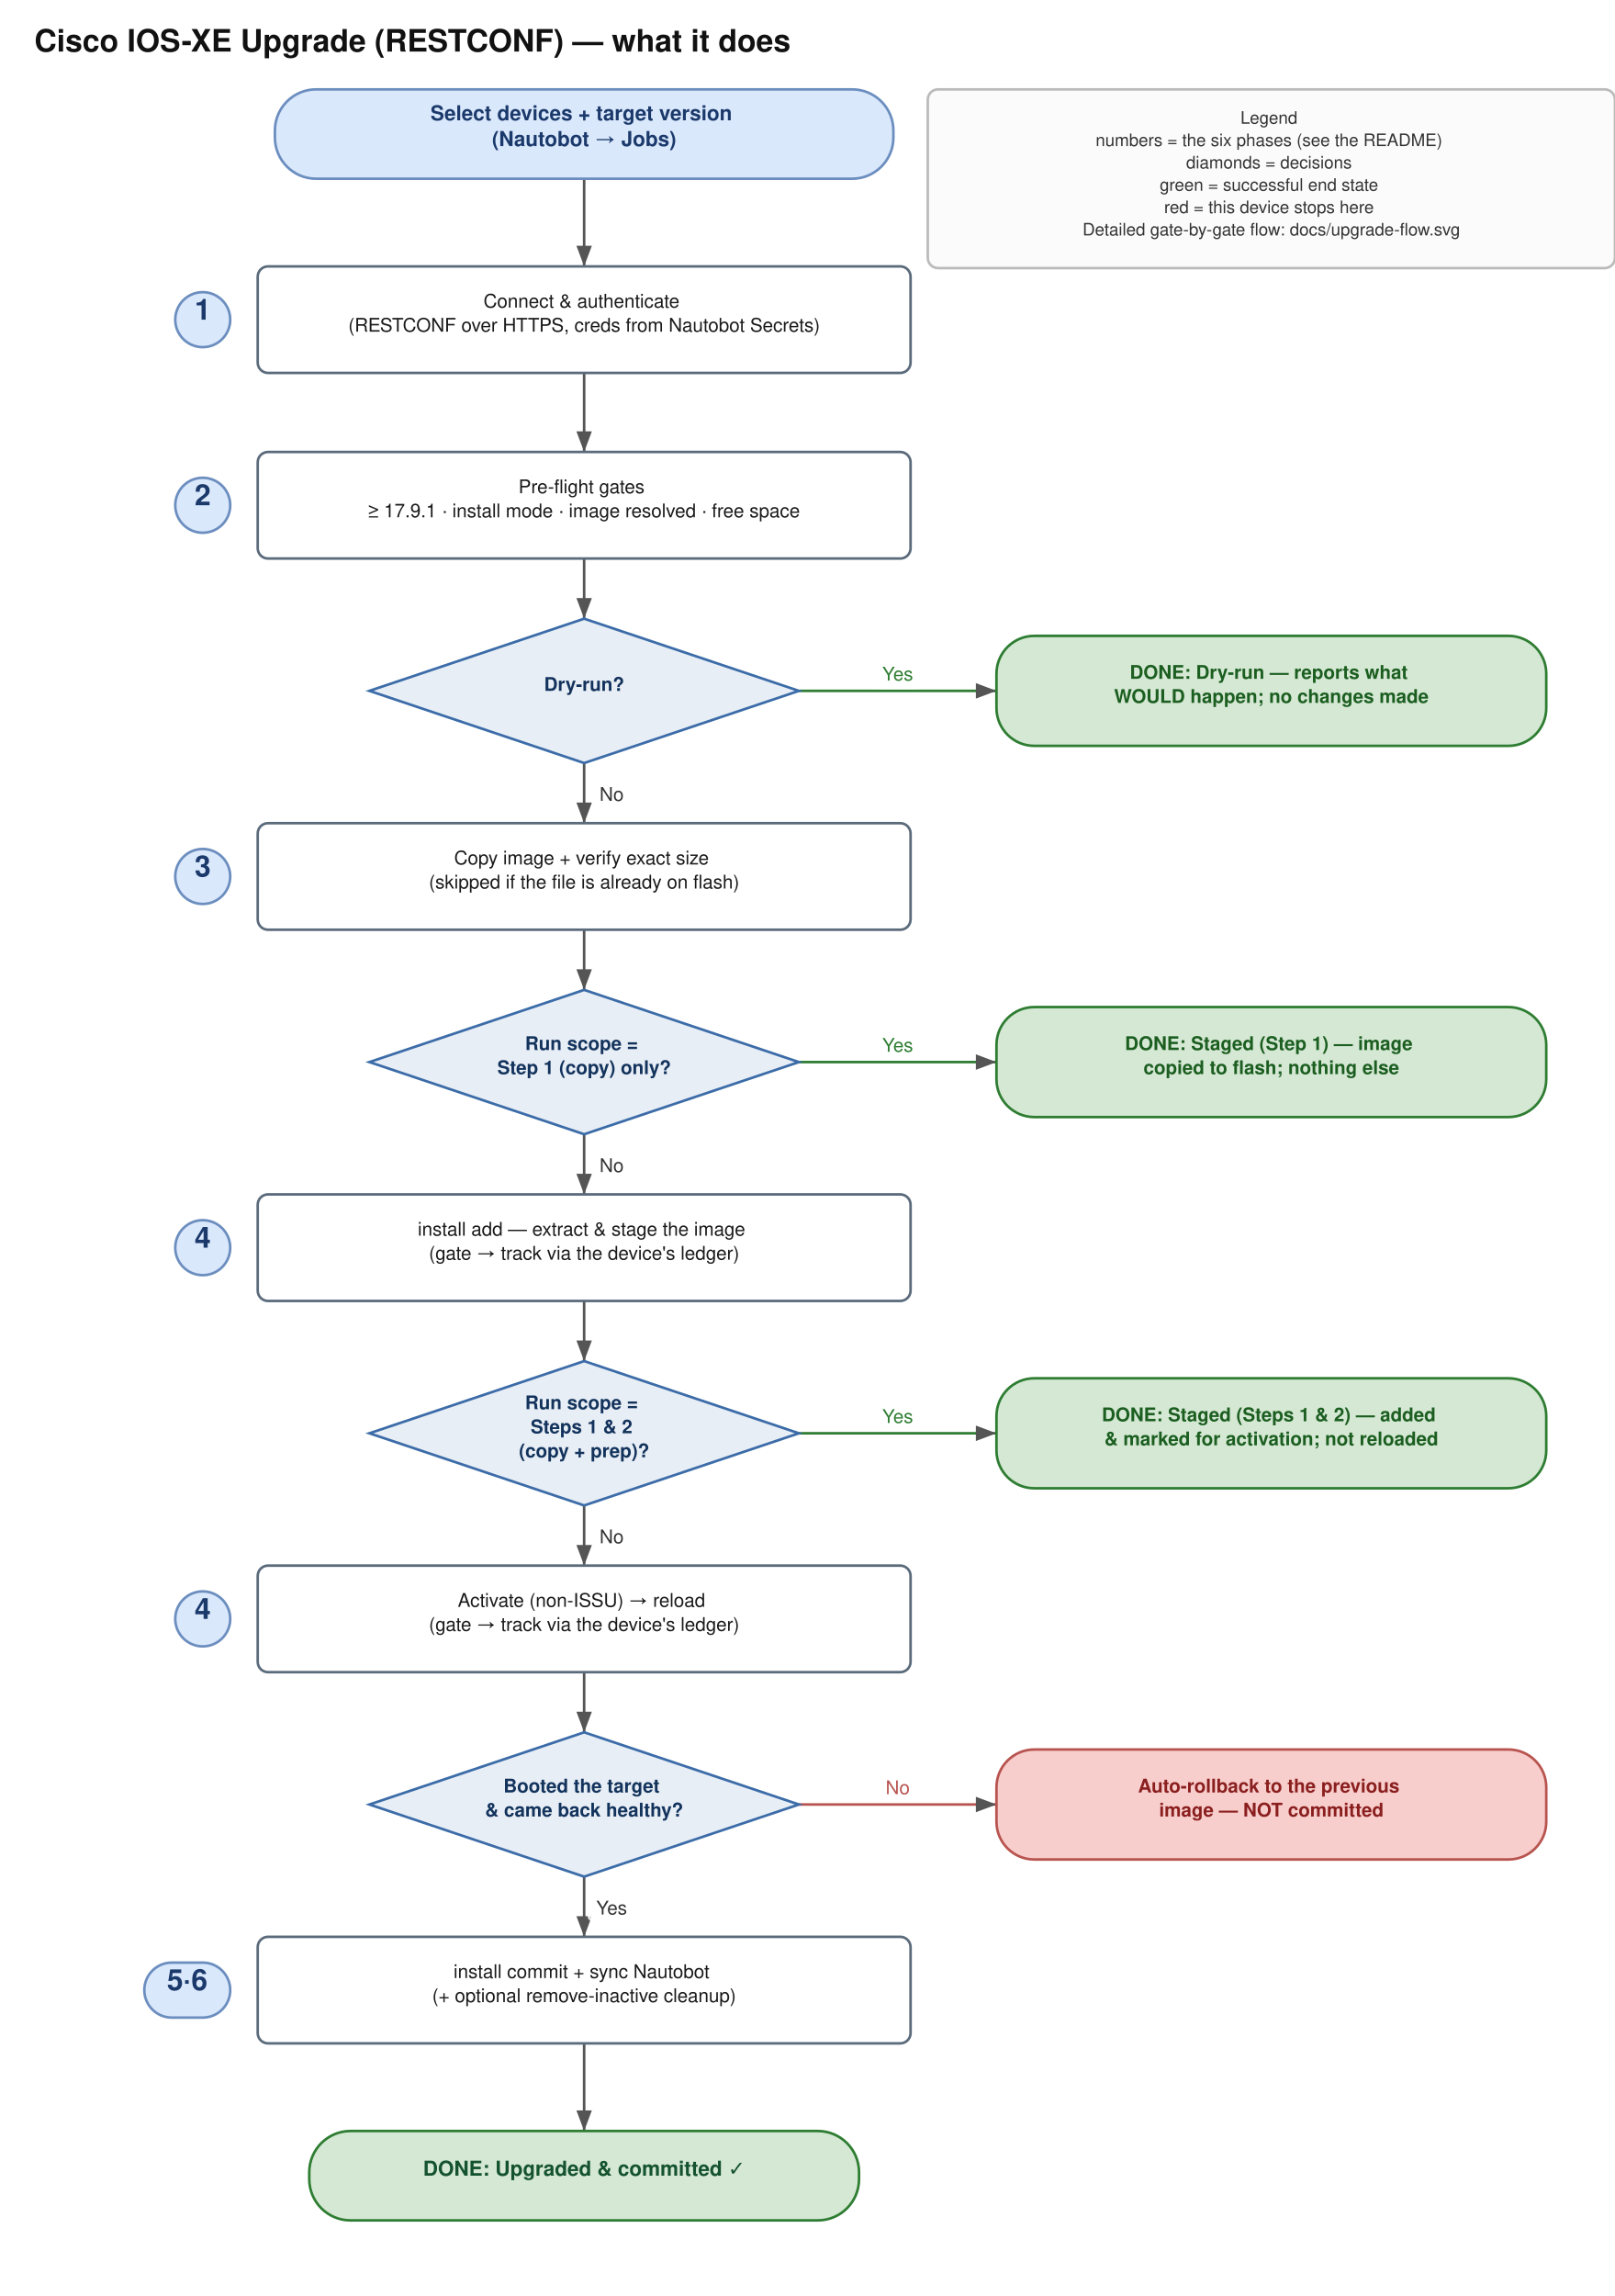
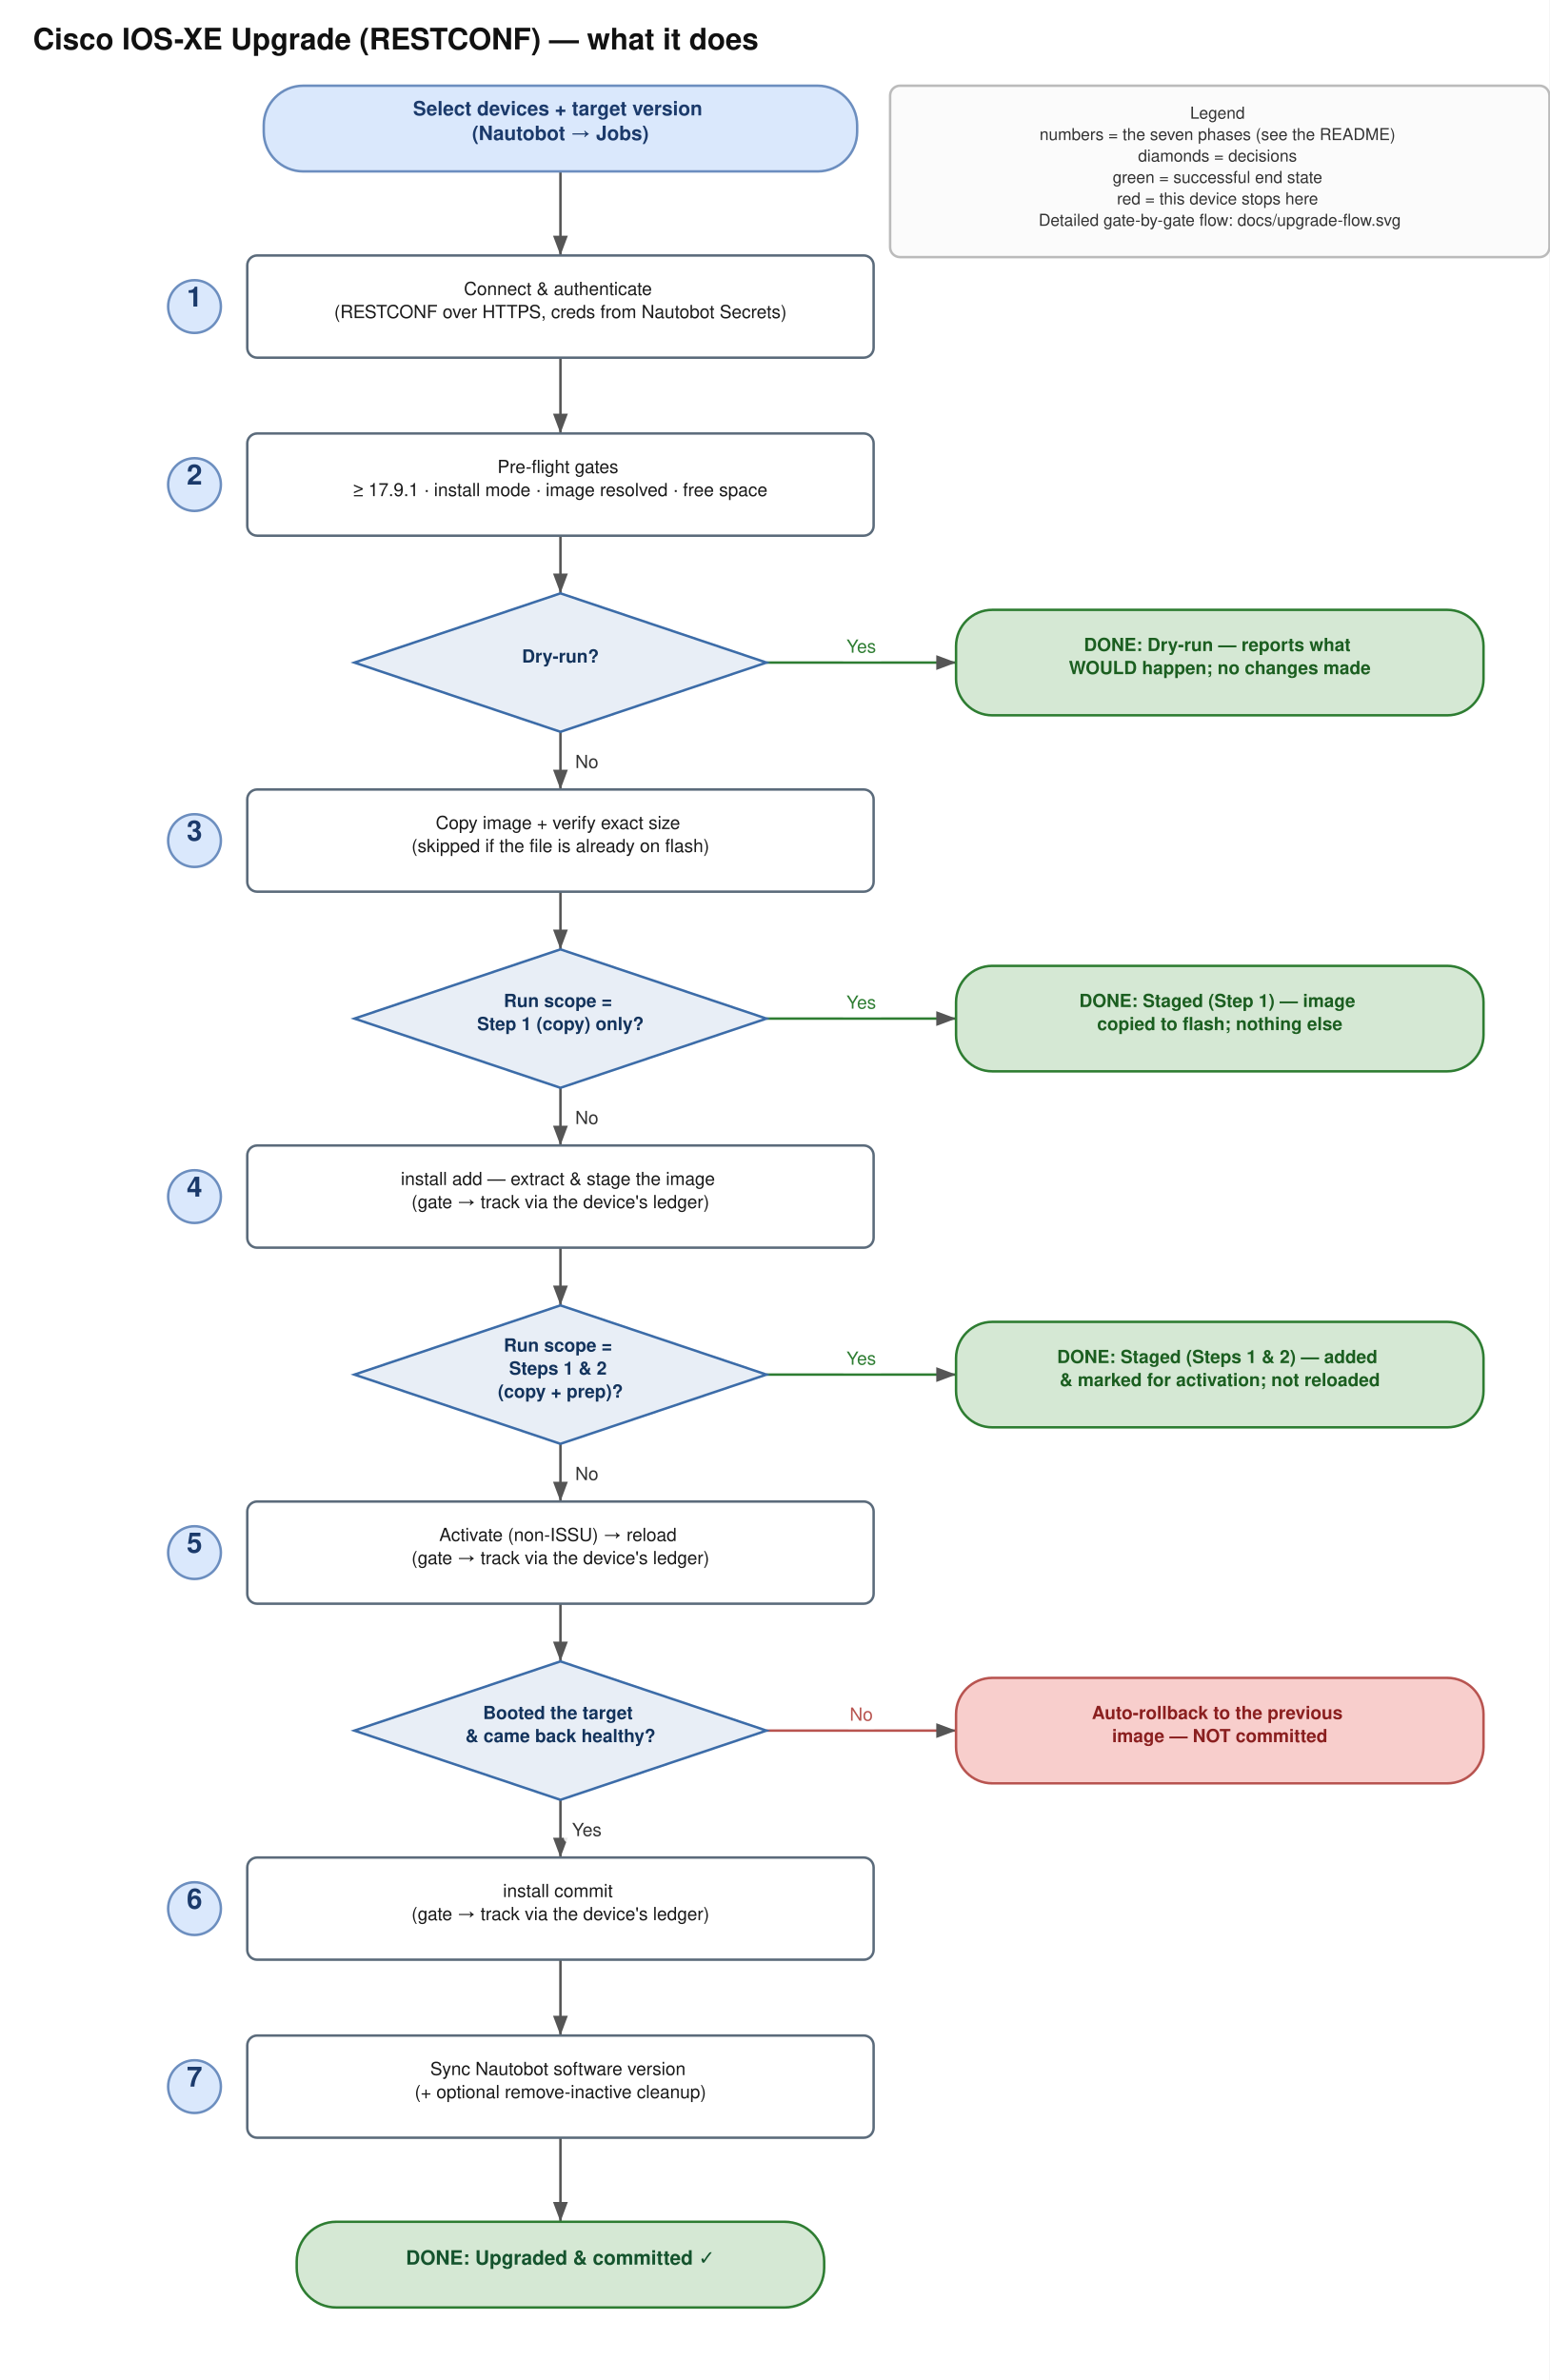
- <svg xmlns="http://www.w3.org/2000/svg" viewBox="0 0 940 1336" width="940" height="1336" font-family="Helvetica,Arial,sans-serif">
+ <svg xmlns="http://www.w3.org/2000/svg" viewBox="0 0 940 1444" width="940" height="1444" font-family="Helvetica,Arial,sans-serif">
  <defs>
    <marker id="arrow" markerWidth="10" markerHeight="10" refX="8" refY="3" orient="auto" markerUnits="strokeWidth">
      <path d="M0,0 L8,3 L0,6 z" fill="#555" />
    </marker>
  </defs>
-   <rect x="0" y="0" width="940" height="1336" fill="#ffffff" />
+   <rect x="0" y="0" width="940" height="1444" fill="#ffffff" />
  <text x="20" y="30" font-size="18" font-weight="bold" fill="#111">Cisco IOS-XE Upgrade (RESTCONF) — what it does</text>
  <rect x="540" y="52" width="400" height="104" rx="6" ry="6" fill="#fbfbfb" stroke="#bbb" stroke-width="1.5" />
  <text x="740" y="72" text-anchor="middle" font-family="Helvetica,Arial,sans-serif" font-size="10" fill="#333">
    <tspan x="740" dy="0">Legend</tspan>
-     <tspan x="740" dy="13">numbers = the six phases (see the README)</tspan>
+     <tspan x="740" dy="13">numbers = the seven phases (see the README)</tspan>
    <tspan x="740" dy="13">diamonds = decisions</tspan>
    <tspan x="740" dy="13">green = successful end state</tspan>
    <tspan x="740" dy="13">red = this device stops here</tspan>
    <tspan x="740" dy="13">Detailed gate-by-gate flow: docs/upgrade-flow.svg</tspan>
  </text>
  <path d="M 340 104 L 340 155" fill="none" stroke="#555" stroke-width="1.5" marker-end="url(#arrow)" />
  <path d="M 340 217 L 340 263" fill="none" stroke="#555" stroke-width="1.5" marker-end="url(#arrow)" />
  <path d="M 340 325 L 340 360" fill="none" stroke="#555" stroke-width="1.5" marker-end="url(#arrow)" />
  <path d="M 340 444 L 340 479" fill="none" stroke="#555" stroke-width="1.5" marker-end="url(#arrow)" />
  <rect x="346" y="452" width="21" height="18" rx="3" fill="#ffffff" fill-opacity="0.85" stroke="none" />
  <text x="356" y="466" text-anchor="middle" font-family="Helvetica,Arial,sans-serif" font-size="11" fill="#333">
    <tspan x="356" dy="0">No</tspan>
  </text>
  <path d="M 340 541 L 340 576" fill="none" stroke="#555" stroke-width="1.5" marker-end="url(#arrow)" />
  <path d="M 340 660 L 340 695" fill="none" stroke="#555" stroke-width="1.5" marker-end="url(#arrow)" />
  <rect x="346" y="668" width="21" height="18" rx="3" fill="#ffffff" fill-opacity="0.85" stroke="none" />
  <text x="356" y="682" text-anchor="middle" font-family="Helvetica,Arial,sans-serif" font-size="11" fill="#333">
    <tspan x="356" dy="0">No</tspan>
  </text>
  <path d="M 340 757 L 340 792" fill="none" stroke="#555" stroke-width="1.5" marker-end="url(#arrow)" />
  <path d="M 340 876 L 340 911" fill="none" stroke="#555" stroke-width="1.5" marker-end="url(#arrow)" />
  <rect x="346" y="884" width="21" height="18" rx="3" fill="#ffffff" fill-opacity="0.85" stroke="none" />
  <text x="356" y="898" text-anchor="middle" font-family="Helvetica,Arial,sans-serif" font-size="11" fill="#333">
    <tspan x="356" dy="0">No</tspan>
  </text>
  <path d="M 340 973 L 340 1008" fill="none" stroke="#555" stroke-width="1.5" marker-end="url(#arrow)" />
  <path d="M 340 1092 L 340 1127" fill="none" stroke="#555" stroke-width="1.5" marker-end="url(#arrow)" />
  <rect x="342" y="1100" width="28" height="18" rx="3" fill="#ffffff" fill-opacity="0.85" stroke="none" />
  <text x="356" y="1114" text-anchor="middle" font-family="Helvetica,Arial,sans-serif" font-size="11" fill="#333">
    <tspan x="356" dy="0">Yes</tspan>
  </text>
-   <path d="M 340 1189 L 340 1240" fill="none" stroke="#555" stroke-width="1.5" marker-end="url(#arrow)" />
+   <path d="M 340 1189 L 340 1235" fill="none" stroke="#555" stroke-width="1.5" marker-end="url(#arrow)" />
+   <path d="M 340 1297 L 340 1348" fill="none" stroke="#555" stroke-width="1.5" marker-end="url(#arrow)" />
  <path d="M 465 402 L 580 402" fill="none" stroke="#2E7D32" stroke-width="1.5" marker-end="url(#arrow)" />
  <rect x="509" y="383" width="28" height="18" rx="3" fill="#ffffff" fill-opacity="0.85" stroke="none" />
  <text x="522.5" y="396" text-anchor="middle" font-family="Helvetica,Arial,sans-serif" font-size="11" fill="#2E7D32">
    <tspan x="522.5" dy="0">Yes</tspan>
  </text>
  <rect x="580" y="370" width="320" height="64" rx="22" ry="22" fill="#D5E8D4" stroke="#2E7D32" stroke-width="1.5" />
  <text x="740.0" y="395" text-anchor="middle" font-family="Helvetica,Arial,sans-serif" font-size="11" font-weight="bold" fill="#1b5e20">
    <tspan x="740.0" dy="0">DONE: Dry-run — reports what</tspan>
    <tspan x="740.0" dy="14">WOULD happen; no changes made</tspan>
  </text>
  <path d="M 465 618 L 580 618" fill="none" stroke="#2E7D32" stroke-width="1.5" marker-end="url(#arrow)" />
  <rect x="509" y="599" width="28" height="18" rx="3" fill="#ffffff" fill-opacity="0.85" stroke="none" />
  <text x="522.5" y="612" text-anchor="middle" font-family="Helvetica,Arial,sans-serif" font-size="11" fill="#2E7D32">
    <tspan x="522.5" dy="0">Yes</tspan>
  </text>
  <rect x="580" y="586" width="320" height="64" rx="22" ry="22" fill="#D5E8D4" stroke="#2E7D32" stroke-width="1.5" />
  <text x="740.0" y="611" text-anchor="middle" font-family="Helvetica,Arial,sans-serif" font-size="11" font-weight="bold" fill="#1b5e20">
    <tspan x="740.0" dy="0">DONE: Staged (Step 1) — image</tspan>
    <tspan x="740.0" dy="14">copied to flash; nothing else</tspan>
  </text>
  <path d="M 465 834 L 580 834" fill="none" stroke="#2E7D32" stroke-width="1.5" marker-end="url(#arrow)" />
  <rect x="509" y="815" width="28" height="18" rx="3" fill="#ffffff" fill-opacity="0.85" stroke="none" />
  <text x="522.5" y="828" text-anchor="middle" font-family="Helvetica,Arial,sans-serif" font-size="11" fill="#2E7D32">
    <tspan x="522.5" dy="0">Yes</tspan>
  </text>
  <rect x="580" y="802" width="320" height="64" rx="22" ry="22" fill="#D5E8D4" stroke="#2E7D32" stroke-width="1.5" />
  <text x="740.0" y="827" text-anchor="middle" font-family="Helvetica,Arial,sans-serif" font-size="11" font-weight="bold" fill="#1b5e20">
    <tspan x="740.0" dy="0">DONE: Staged (Steps 1 &amp; 2) — added</tspan>
    <tspan x="740.0" dy="14">&amp; marked for activation; not reloaded</tspan>
  </text>
  <path d="M 465 1050 L 580 1050" fill="none" stroke="#B85450" stroke-width="1.5" marker-end="url(#arrow)" />
  <rect x="512" y="1031" width="21" height="18" rx="3" fill="#ffffff" fill-opacity="0.85" stroke="none" />
  <text x="522.5" y="1044" text-anchor="middle" font-family="Helvetica,Arial,sans-serif" font-size="11" fill="#B85450">
    <tspan x="522.5" dy="0">No</tspan>
  </text>
  <rect x="580" y="1018" width="320" height="64" rx="22" ry="22" fill="#F8CECC" stroke="#B85450" stroke-width="1.5" />
  <text x="740.0" y="1043" text-anchor="middle" font-family="Helvetica,Arial,sans-serif" font-size="11" font-weight="bold" fill="#8a1f1f">
    <tspan x="740.0" dy="0">Auto-rollback to the previous</tspan>
    <tspan x="740.0" dy="14">image — NOT committed</tspan>
  </text>
  <rect x="160" y="52" width="360" height="52" rx="24" ry="24" fill="#DAE8FC" stroke="#6C8EBF" stroke-width="1.5" />
  <text x="340" y="70" text-anchor="middle" font-family="Helvetica,Arial,sans-serif" font-size="12" font-weight="bold" fill="#1b3a6b">
    <tspan x="340" dy="0">Select devices + target version</tspan>
    <tspan x="340" dy="15">(Nautobot → Jobs)</tspan>
  </text>
  <rect x="150" y="155" width="380" height="62" rx="6" ry="6" fill="#FFFFFF" stroke="#5B6B7B" stroke-width="1.5" />
  <text x="340" y="179" text-anchor="middle" font-family="Helvetica,Arial,sans-serif" font-size="11" fill="#1a1a1a">
    <tspan x="340" dy="0">Connect &amp; authenticate</tspan>
    <tspan x="340" dy="14">(RESTCONF over HTTPS, creds from Nautobot Secrets)</tspan>
  </text>
  <rect x="150" y="263" width="380" height="62" rx="6" ry="6" fill="#FFFFFF" stroke="#5B6B7B" stroke-width="1.5" />
  <text x="340" y="287" text-anchor="middle" font-family="Helvetica,Arial,sans-serif" font-size="11" fill="#1a1a1a">
    <tspan x="340" dy="0">Pre-flight gates</tspan>
    <tspan x="340" dy="14">≥ 17.9.1 · install mode · image resolved · free space</tspan>
  </text>
  <polygon points="340,360.0 465.0,402 340,444.0 215.0,402" fill="#E8EEF6" stroke="#3C6CA8" stroke-width="1.5" />
  <text x="340" y="402" text-anchor="middle" font-family="Helvetica,Arial,sans-serif" font-size="11" font-weight="bold" fill="#13335c">
    <tspan x="340" dy="0">Dry-run?</tspan>
  </text>
  <rect x="150" y="479" width="380" height="62" rx="6" ry="6" fill="#FFFFFF" stroke="#5B6B7B" stroke-width="1.5" />
  <text x="340" y="503" text-anchor="middle" font-family="Helvetica,Arial,sans-serif" font-size="11" fill="#1a1a1a">
    <tspan x="340" dy="0">Copy image + verify exact size</tspan>
    <tspan x="340" dy="14">(skipped if the file is already on flash)</tspan>
  </text>
  <polygon points="340,576.0 465.0,618 340,660.0 215.0,618" fill="#E8EEF6" stroke="#3C6CA8" stroke-width="1.5" />
  <text x="340" y="611" text-anchor="middle" font-family="Helvetica,Arial,sans-serif" font-size="11" font-weight="bold" fill="#13335c">
    <tspan x="340" dy="0">Run scope =</tspan>
    <tspan x="340" dy="14">Step 1 (copy) only?</tspan>
  </text>
  <rect x="150" y="695" width="380" height="62" rx="6" ry="6" fill="#FFFFFF" stroke="#5B6B7B" stroke-width="1.5" />
  <text x="340" y="719" text-anchor="middle" font-family="Helvetica,Arial,sans-serif" font-size="11" fill="#1a1a1a">
    <tspan x="340" dy="0">install add — extract &amp; stage the image</tspan>
    <tspan x="340" dy="14">(gate → track via the device's ledger)</tspan>
  </text>
  <polygon points="340,792.0 465.0,834 340,876.0 215.0,834" fill="#E8EEF6" stroke="#3C6CA8" stroke-width="1.5" />
  <text x="340" y="820" text-anchor="middle" font-family="Helvetica,Arial,sans-serif" font-size="11" font-weight="bold" fill="#13335c">
    <tspan x="340" dy="0">Run scope =</tspan>
    <tspan x="340" dy="14">Steps 1 &amp; 2</tspan>
    <tspan x="340" dy="14">(copy + prep)?</tspan>
  </text>
  <rect x="150" y="911" width="380" height="62" rx="6" ry="6" fill="#FFFFFF" stroke="#5B6B7B" stroke-width="1.5" />
  <text x="340" y="935" text-anchor="middle" font-family="Helvetica,Arial,sans-serif" font-size="11" fill="#1a1a1a">
    <tspan x="340" dy="0">Activate (non-ISSU) → reload</tspan>
    <tspan x="340" dy="14">(gate → track via the device's ledger)</tspan>
  </text>
  <polygon points="340,1008.0 465.0,1050 340,1092.0 215.0,1050" fill="#E8EEF6" stroke="#3C6CA8" stroke-width="1.5" />
  <text x="340" y="1043" text-anchor="middle" font-family="Helvetica,Arial,sans-serif" font-size="11" font-weight="bold" fill="#13335c">
    <tspan x="340" dy="0">Booted the target</tspan>
    <tspan x="340" dy="14">&amp; came back healthy?</tspan>
  </text>
  <rect x="150" y="1127" width="380" height="62" rx="6" ry="6" fill="#FFFFFF" stroke="#5B6B7B" stroke-width="1.5" />
  <text x="340" y="1151" text-anchor="middle" font-family="Helvetica,Arial,sans-serif" font-size="11" fill="#1a1a1a">
-     <tspan x="340" dy="0">install commit + sync Nautobot</tspan>
+     <tspan x="340" dy="0">install commit</tspan>
+     <tspan x="340" dy="14">(gate → track via the device's ledger)</tspan>
+   </text>
+   <rect x="150" y="1235" width="380" height="62" rx="6" ry="6" fill="#FFFFFF" stroke="#5B6B7B" stroke-width="1.5" />
+   <text x="340" y="1259" text-anchor="middle" font-family="Helvetica,Arial,sans-serif" font-size="11" fill="#1a1a1a">
+     <tspan x="340" dy="0">Sync Nautobot software version</tspan>
    <tspan x="340" dy="14">(+ optional remove-inactive cleanup)</tspan>
  </text>
-   <rect x="180" y="1240" width="320" height="52" rx="24" ry="24" fill="#D5E8D4" stroke="#2E7D32" stroke-width="1.5" />
-   <text x="340" y="1266" text-anchor="middle" font-family="Helvetica,Arial,sans-serif" font-size="12" font-weight="bold" fill="#14532d">
+   <rect x="180" y="1348" width="320" height="52" rx="24" ry="24" fill="#D5E8D4" stroke="#2E7D32" stroke-width="1.5" />
+   <text x="340" y="1374" text-anchor="middle" font-family="Helvetica,Arial,sans-serif" font-size="12" font-weight="bold" fill="#14532d">
    <tspan x="340" dy="0">DONE: Upgraded &amp; committed ✓</tspan>
  </text>
  <rect x="102" y="170" width="32" height="32" rx="16.0" ry="16.0" fill="#DAE8FC" stroke="#6C8EBF" stroke-width="1.5" />
  <text x="118.0" y="186" text-anchor="middle" font-family="Helvetica,Arial,sans-serif" font-size="17" font-weight="bold" fill="#1b3a6b">
    <tspan x="118.0" dy="0">1</tspan>
  </text>
  <rect x="102" y="278" width="32" height="32" rx="16.0" ry="16.0" fill="#DAE8FC" stroke="#6C8EBF" stroke-width="1.5" />
  <text x="118.0" y="294" text-anchor="middle" font-family="Helvetica,Arial,sans-serif" font-size="17" font-weight="bold" fill="#1b3a6b">
    <tspan x="118.0" dy="0">2</tspan>
  </text>
  <rect x="102" y="494" width="32" height="32" rx="16.0" ry="16.0" fill="#DAE8FC" stroke="#6C8EBF" stroke-width="1.5" />
  <text x="118.0" y="510" text-anchor="middle" font-family="Helvetica,Arial,sans-serif" font-size="17" font-weight="bold" fill="#1b3a6b">
    <tspan x="118.0" dy="0">3</tspan>
  </text>
  <rect x="102" y="710" width="32" height="32" rx="16.0" ry="16.0" fill="#DAE8FC" stroke="#6C8EBF" stroke-width="1.5" />
  <text x="118.0" y="726" text-anchor="middle" font-family="Helvetica,Arial,sans-serif" font-size="17" font-weight="bold" fill="#1b3a6b">
    <tspan x="118.0" dy="0">4</tspan>
  </text>
  <rect x="102" y="926" width="32" height="32" rx="16.0" ry="16.0" fill="#DAE8FC" stroke="#6C8EBF" stroke-width="1.5" />
  <text x="118.0" y="942" text-anchor="middle" font-family="Helvetica,Arial,sans-serif" font-size="17" font-weight="bold" fill="#1b3a6b">
-     <tspan x="118.0" dy="0">4</tspan>
+     <tspan x="118.0" dy="0">5</tspan>
  </text>
-   <rect x="84" y="1142" width="50" height="32" rx="16.0" ry="16.0" fill="#DAE8FC" stroke="#6C8EBF" stroke-width="1.5" />
-   <text x="109.0" y="1158" text-anchor="middle" font-family="Helvetica,Arial,sans-serif" font-size="17" font-weight="bold" fill="#1b3a6b">
-     <tspan x="109.0" dy="0">5·6</tspan>
+   <rect x="102" y="1142" width="32" height="32" rx="16.0" ry="16.0" fill="#DAE8FC" stroke="#6C8EBF" stroke-width="1.5" />
+   <text x="118.0" y="1158" text-anchor="middle" font-family="Helvetica,Arial,sans-serif" font-size="17" font-weight="bold" fill="#1b3a6b">
+     <tspan x="118.0" dy="0">6</tspan>
+   </text>
+   <rect x="102" y="1250" width="32" height="32" rx="16.0" ry="16.0" fill="#DAE8FC" stroke="#6C8EBF" stroke-width="1.5" />
+   <text x="118.0" y="1266" text-anchor="middle" font-family="Helvetica,Arial,sans-serif" font-size="17" font-weight="bold" fill="#1b3a6b">
+     <tspan x="118.0" dy="0">7</tspan>
  </text>
</svg>
